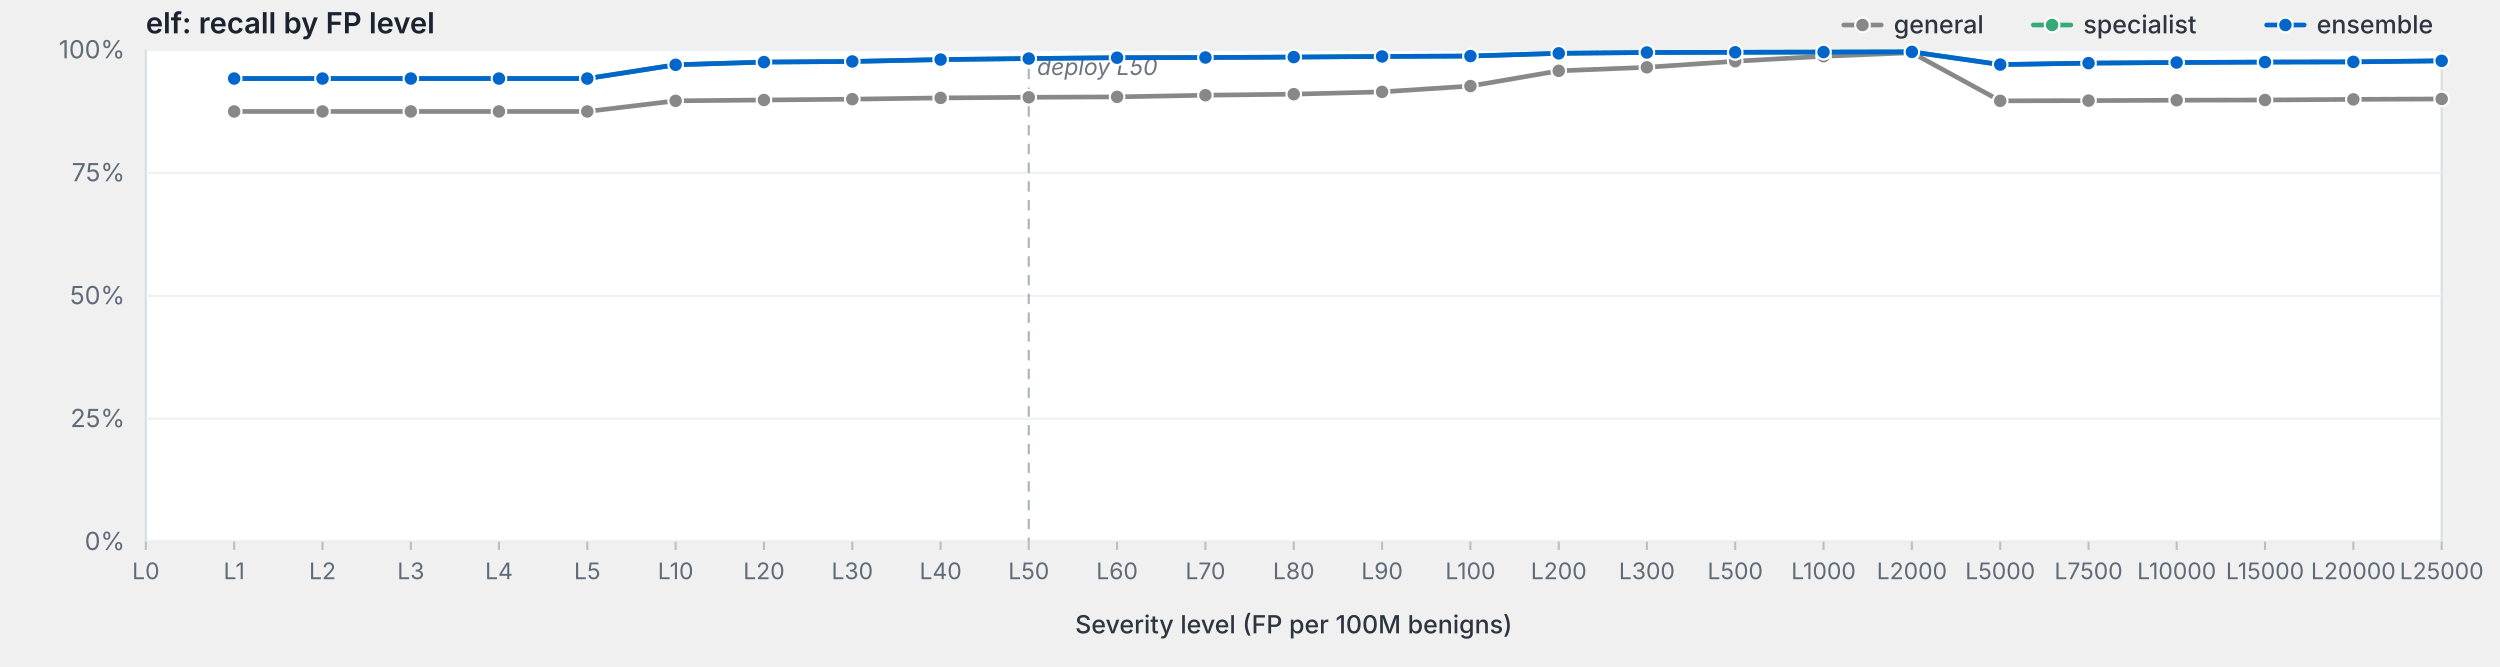
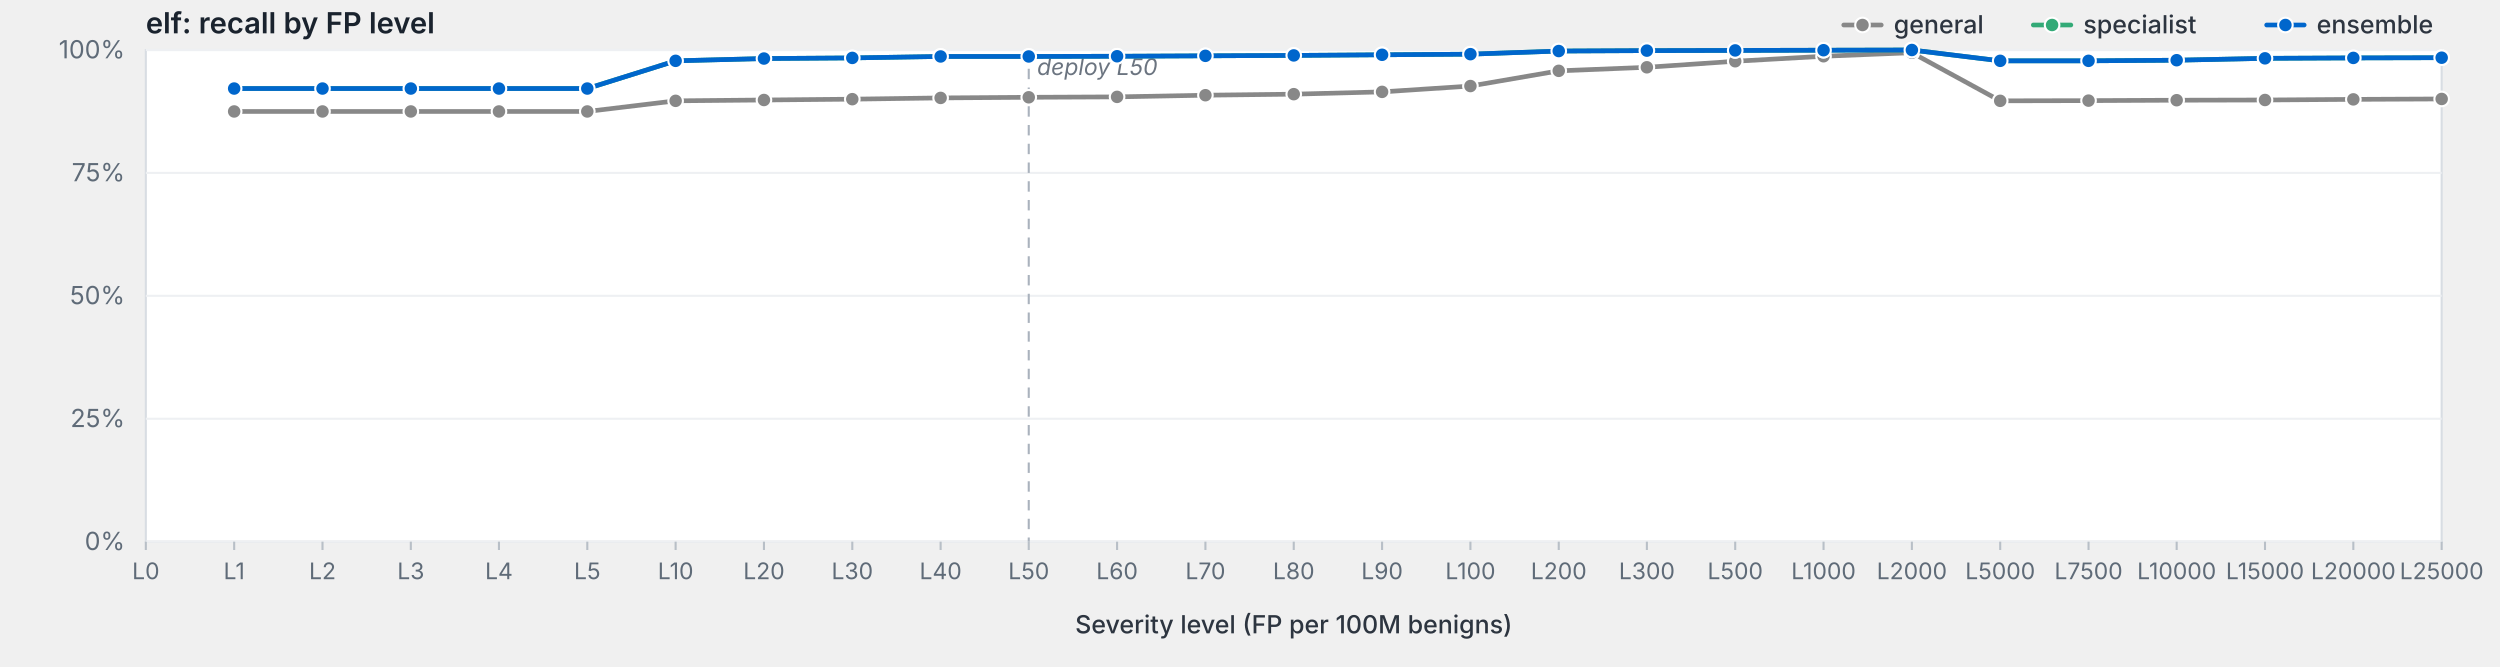
<svg xmlns="http://www.w3.org/2000/svg" viewBox="0 0 1200 320" width="1200" height="320" preserveAspectRatio="xMidYMid meet" role="img" aria-label="elf: recall by FP level">
  <style>svg { background: #fdfdfd; }.frame { fill: #fff; stroke: #d8dde3; stroke-width: 1; }.grid { stroke: #eef0f3; stroke-width: 1; }.tick { stroke: #b8bfc7; stroke-width: 1; }.axis-label { fill: #5f6b78; font-family: -apple-system, BlinkMacSystemFont, "Segoe UI", system-ui, sans-serif; font-size: 12px; }.x-label { fill: #5f6b78; font-family: -apple-system, BlinkMacSystemFont, "Segoe UI", system-ui, sans-serif; font-size: 11px; }.axis-title { fill: #2d3540; font-family: -apple-system, BlinkMacSystemFont, "Segoe UI", system-ui, sans-serif; font-size: 12px; font-weight: 500; }.title { fill: #1a232e; font-family: -apple-system, BlinkMacSystemFont, "Segoe UI", system-ui, sans-serif; font-size: 14px; font-weight: 600; }.deploy-marker { stroke: #aab2bd; stroke-width: 1; stroke-dasharray: 5,4; }.deploy-label { fill: #6b7480; font-family: -apple-system, BlinkMacSystemFont, "Segoe UI", system-ui, sans-serif; font-size: 11px; font-style: italic; }.curve { fill: none; stroke-width: 2.25; stroke-linejoin: round; stroke-linecap: round; }.marker { stroke: #fff; stroke-width: 1; }.legend-text { fill: #2d3540; font-family: -apple-system, BlinkMacSystemFont, "Segoe UI", system-ui, sans-serif; font-size: 12px; font-weight: 500; }</style>
  <text class="title" x="70" y="16">elf: recall by FP level</text>
  <rect class="frame" x="70" y="24" width="1102" height="236" />
  <line class="grid" x1="70" y1="260.0" x2="1172" y2="260.0" />
  <text class="axis-label" x="60" y="264.0" text-anchor="end">0%</text>
  <line class="grid" x1="70" y1="201.0" x2="1172" y2="201.0" />
  <text class="axis-label" x="60" y="205.0" text-anchor="end">25%</text>
  <line class="grid" x1="70" y1="142.0" x2="1172" y2="142.0" />
  <text class="axis-label" x="60" y="146.0" text-anchor="end">50%</text>
  <line class="grid" x1="70" y1="83.0" x2="1172" y2="83.0" />
  <text class="axis-label" x="60" y="87.0" text-anchor="end">75%</text>
  <line class="grid" x1="70" y1="24.0" x2="1172" y2="24.0" />
  <text class="axis-label" x="60" y="28.0" text-anchor="end">100%</text>
  <line class="deploy-marker" x1="493.8" y1="24" x2="493.8" y2="260" />
  <text class="deploy-label" x="497.8" y="36" text-anchor="start">deploy L50</text>
  <line class="tick" x1="70.0" y1="260" x2="70.0" y2="264" />
  <text class="x-label" x="70.0" y="278" text-anchor="middle">L0</text>
  <line class="tick" x1="112.4" y1="260" x2="112.4" y2="264" />
  <text class="x-label" x="112.4" y="278" text-anchor="middle">L1</text>
  <line class="tick" x1="154.8" y1="260" x2="154.8" y2="264" />
  <text class="x-label" x="154.8" y="278" text-anchor="middle">L2</text>
  <line class="tick" x1="197.2" y1="260" x2="197.2" y2="264" />
  <text class="x-label" x="197.2" y="278" text-anchor="middle">L3</text>
  <line class="tick" x1="239.5" y1="260" x2="239.5" y2="264" />
  <text class="x-label" x="239.5" y="278" text-anchor="middle">L4</text>
  <line class="tick" x1="281.9" y1="260" x2="281.9" y2="264" />
  <text class="x-label" x="281.9" y="278" text-anchor="middle">L5</text>
  <line class="tick" x1="324.3" y1="260" x2="324.3" y2="264" />
  <text class="x-label" x="324.3" y="278" text-anchor="middle">L10</text>
  <line class="tick" x1="366.7" y1="260" x2="366.7" y2="264" />
  <text class="x-label" x="366.7" y="278" text-anchor="middle">L20</text>
  <line class="tick" x1="409.1" y1="260" x2="409.1" y2="264" />
  <text class="x-label" x="409.1" y="278" text-anchor="middle">L30</text>
  <line class="tick" x1="451.5" y1="260" x2="451.5" y2="264" />
  <text class="x-label" x="451.5" y="278" text-anchor="middle">L40</text>
  <line class="tick" x1="493.8" y1="260" x2="493.8" y2="264" />
  <text class="x-label" x="493.8" y="278" text-anchor="middle">L50</text>
  <line class="tick" x1="536.2" y1="260" x2="536.2" y2="264" />
  <text class="x-label" x="536.2" y="278" text-anchor="middle">L60</text>
  <line class="tick" x1="578.6" y1="260" x2="578.6" y2="264" />
  <text class="x-label" x="578.6" y="278" text-anchor="middle">L70</text>
  <line class="tick" x1="621.0" y1="260" x2="621.0" y2="264" />
  <text class="x-label" x="621.0" y="278" text-anchor="middle">L80</text>
  <line class="tick" x1="663.4" y1="260" x2="663.4" y2="264" />
  <text class="x-label" x="663.4" y="278" text-anchor="middle">L90</text>
  <line class="tick" x1="705.8" y1="260" x2="705.8" y2="264" />
  <text class="x-label" x="705.8" y="278" text-anchor="middle">L100</text>
  <line class="tick" x1="748.2" y1="260" x2="748.2" y2="264" />
  <text class="x-label" x="748.2" y="278" text-anchor="middle">L200</text>
  <line class="tick" x1="790.5" y1="260" x2="790.5" y2="264" />
  <text class="x-label" x="790.5" y="278" text-anchor="middle">L300</text>
  <line class="tick" x1="832.9" y1="260" x2="832.9" y2="264" />
  <text class="x-label" x="832.9" y="278" text-anchor="middle">L500</text>
  <line class="tick" x1="875.3" y1="260" x2="875.3" y2="264" />
  <text class="x-label" x="875.3" y="278" text-anchor="middle">L1000</text>
  <line class="tick" x1="917.7" y1="260" x2="917.7" y2="264" />
  <text class="x-label" x="917.7" y="278" text-anchor="middle">L2000</text>
  <line class="tick" x1="960.1" y1="260" x2="960.1" y2="264" />
  <text class="x-label" x="960.1" y="278" text-anchor="middle">L5000</text>
  <line class="tick" x1="1002.5" y1="260" x2="1002.5" y2="264" />
  <text class="x-label" x="1002.5" y="278" text-anchor="middle">L7500</text>
  <line class="tick" x1="1044.8" y1="260" x2="1044.8" y2="264" />
  <text class="x-label" x="1044.8" y="278" text-anchor="middle">L10000</text>
  <line class="tick" x1="1087.2" y1="260" x2="1087.2" y2="264" />
  <text class="x-label" x="1087.2" y="278" text-anchor="middle">L15000</text>
  <line class="tick" x1="1129.6" y1="260" x2="1129.6" y2="264" />
  <text class="x-label" x="1129.6" y="278" text-anchor="middle">L20000</text>
  <line class="tick" x1="1172.0" y1="260" x2="1172.0" y2="264" />
  <text class="x-label" x="1172.0" y="278" text-anchor="middle">L25000</text>
  <text class="axis-title" x="621.0" y="304" text-anchor="middle">Severity level (FP per 100M benigns)</text>
  <path class="curve" d="M112.4,53.5 L154.8,53.5 L197.2,53.5 L239.5,53.5 L281.9,53.5 L324.3,48.4 L366.7,48.0 L409.1,47.6 L451.5,47.0 L493.8,46.7 L536.2,46.5 L578.6,45.7 L621.0,45.2 L663.4,44.1 L705.8,41.3 L748.2,34.0 L790.5,32.3 L832.9,29.4 L875.3,27.0 L917.7,25.3 L960.1,48.4 L1002.5,48.3 L1044.8,48.1 L1087.2,48.0 L1129.6,47.7 L1172.0,47.5" stroke="#888" />
  <circle class="marker" cx="112.4" cy="53.5" r="3.5" fill="#888" />
  <circle class="marker" cx="154.8" cy="53.5" r="3.5" fill="#888" />
  <circle class="marker" cx="197.2" cy="53.5" r="3.5" fill="#888" />
  <circle class="marker" cx="239.5" cy="53.5" r="3.5" fill="#888" />
  <circle class="marker" cx="281.9" cy="53.5" r="3.5" fill="#888" />
  <circle class="marker" cx="324.3" cy="48.4" r="3.5" fill="#888" />
  <circle class="marker" cx="366.7" cy="48.0" r="3.5" fill="#888" />
  <circle class="marker" cx="409.1" cy="47.6" r="3.5" fill="#888" />
  <circle class="marker" cx="451.5" cy="47.0" r="3.5" fill="#888" />
  <circle class="marker" cx="493.8" cy="46.7" r="3.5" fill="#888" />
  <circle class="marker" cx="536.2" cy="46.5" r="3.5" fill="#888" />
  <circle class="marker" cx="578.6" cy="45.7" r="3.5" fill="#888" />
  <circle class="marker" cx="621.0" cy="45.2" r="3.5" fill="#888" />
  <circle class="marker" cx="663.4" cy="44.1" r="3.5" fill="#888" />
  <circle class="marker" cx="705.8" cy="41.3" r="3.5" fill="#888" />
  <circle class="marker" cx="748.2" cy="34.0" r="3.5" fill="#888" />
  <circle class="marker" cx="790.5" cy="32.3" r="3.5" fill="#888" />
  <circle class="marker" cx="832.9" cy="29.4" r="3.5" fill="#888" />
  <circle class="marker" cx="875.3" cy="27.0" r="3.5" fill="#888" />
  <circle class="marker" cx="917.7" cy="25.3" r="3.5" fill="#888" />
  <circle class="marker" cx="960.1" cy="48.4" r="3.5" fill="#888" />
  <circle class="marker" cx="1002.5" cy="48.3" r="3.5" fill="#888" />
  <circle class="marker" cx="1044.8" cy="48.1" r="3.5" fill="#888" />
  <circle class="marker" cx="1087.2" cy="48.0" r="3.5" fill="#888" />
  <circle class="marker" cx="1129.6" cy="47.7" r="3.5" fill="#888" />
  <circle class="marker" cx="1172.0" cy="47.5" r="3.5" fill="#888" />
-   <path class="curve" d="M112.4,37.7 L154.8,37.7 L197.2,37.7 L239.5,37.7 L281.9,37.7 L324.3,31.1 L366.7,29.8 L409.1,29.5 L451.5,28.6 L493.8,28.1 L536.2,27.7 L578.6,27.6 L621.0,27.4 L663.4,27.1 L705.8,26.9 L748.2,25.6 L790.5,25.2 L832.9,25.1 L875.3,25.0 L917.7,24.9 L960.1,31.0 L1002.5,30.3 L1044.8,30.0 L1087.2,29.8 L1129.6,29.7 L1172.0,29.2" stroke="#3a7" />
-   <circle class="marker" cx="112.4" cy="37.7" r="3.5" fill="#3a7" />
-   <circle class="marker" cx="154.8" cy="37.7" r="3.5" fill="#3a7" />
-   <circle class="marker" cx="197.2" cy="37.7" r="3.5" fill="#3a7" />
-   <circle class="marker" cx="239.5" cy="37.7" r="3.5" fill="#3a7" />
-   <circle class="marker" cx="281.9" cy="37.7" r="3.5" fill="#3a7" />
-   <circle class="marker" cx="324.3" cy="31.1" r="3.5" fill="#3a7" />
-   <circle class="marker" cx="366.7" cy="29.8" r="3.5" fill="#3a7" />
-   <circle class="marker" cx="409.1" cy="29.5" r="3.5" fill="#3a7" />
-   <circle class="marker" cx="451.5" cy="28.6" r="3.5" fill="#3a7" />
-   <circle class="marker" cx="493.8" cy="28.1" r="3.5" fill="#3a7" />
-   <circle class="marker" cx="536.2" cy="27.7" r="3.5" fill="#3a7" />
-   <circle class="marker" cx="578.6" cy="27.6" r="3.5" fill="#3a7" />
-   <circle class="marker" cx="621.0" cy="27.4" r="3.5" fill="#3a7" />
-   <circle class="marker" cx="663.4" cy="27.1" r="3.5" fill="#3a7" />
-   <circle class="marker" cx="705.8" cy="26.9" r="3.5" fill="#3a7" />
-   <circle class="marker" cx="748.2" cy="25.6" r="3.5" fill="#3a7" />
-   <circle class="marker" cx="790.5" cy="25.2" r="3.5" fill="#3a7" />
-   <circle class="marker" cx="832.9" cy="25.1" r="3.5" fill="#3a7" />
-   <circle class="marker" cx="875.3" cy="25.0" r="3.5" fill="#3a7" />
-   <circle class="marker" cx="917.7" cy="24.9" r="3.5" fill="#3a7" />
-   <circle class="marker" cx="960.1" cy="31.0" r="3.5" fill="#3a7" />
-   <circle class="marker" cx="1002.5" cy="30.3" r="3.5" fill="#3a7" />
-   <circle class="marker" cx="1044.8" cy="30.0" r="3.5" fill="#3a7" />
-   <circle class="marker" cx="1087.2" cy="29.8" r="3.5" fill="#3a7" />
-   <circle class="marker" cx="1129.6" cy="29.7" r="3.5" fill="#3a7" />
-   <circle class="marker" cx="1172.0" cy="29.2" r="3.5" fill="#3a7" />
-   <path class="curve" d="M112.4,37.7 L154.8,37.7 L197.2,37.7 L239.5,37.7 L281.9,37.7 L324.3,31.1 L366.7,29.8 L409.1,29.5 L451.5,28.6 L493.8,28.1 L536.2,27.7 L578.6,27.6 L621.0,27.4 L663.4,27.1 L705.8,26.9 L748.2,25.6 L790.5,25.2 L832.9,25.1 L875.3,25.0 L917.7,24.9 L960.1,31.0 L1002.5,30.3 L1044.8,30.0 L1087.2,29.8 L1129.6,29.7 L1172.0,29.2" stroke="#06c" />
-   <circle class="marker" cx="112.4" cy="37.7" r="3.5" fill="#06c" />
-   <circle class="marker" cx="154.8" cy="37.7" r="3.5" fill="#06c" />
-   <circle class="marker" cx="197.2" cy="37.7" r="3.5" fill="#06c" />
-   <circle class="marker" cx="239.5" cy="37.7" r="3.5" fill="#06c" />
-   <circle class="marker" cx="281.9" cy="37.7" r="3.5" fill="#06c" />
-   <circle class="marker" cx="324.3" cy="31.1" r="3.5" fill="#06c" />
-   <circle class="marker" cx="366.7" cy="29.8" r="3.5" fill="#06c" />
-   <circle class="marker" cx="409.1" cy="29.5" r="3.5" fill="#06c" />
-   <circle class="marker" cx="451.5" cy="28.6" r="3.5" fill="#06c" />
-   <circle class="marker" cx="493.8" cy="28.1" r="3.5" fill="#06c" />
-   <circle class="marker" cx="536.2" cy="27.7" r="3.5" fill="#06c" />
-   <circle class="marker" cx="578.6" cy="27.6" r="3.5" fill="#06c" />
-   <circle class="marker" cx="621.0" cy="27.4" r="3.5" fill="#06c" />
-   <circle class="marker" cx="663.4" cy="27.1" r="3.5" fill="#06c" />
-   <circle class="marker" cx="705.8" cy="26.9" r="3.5" fill="#06c" />
-   <circle class="marker" cx="748.2" cy="25.6" r="3.5" fill="#06c" />
-   <circle class="marker" cx="790.5" cy="25.2" r="3.5" fill="#06c" />
-   <circle class="marker" cx="832.9" cy="25.1" r="3.5" fill="#06c" />
-   <circle class="marker" cx="875.3" cy="25.0" r="3.5" fill="#06c" />
-   <circle class="marker" cx="917.7" cy="24.9" r="3.5" fill="#06c" />
-   <circle class="marker" cx="960.1" cy="31.0" r="3.5" fill="#06c" />
-   <circle class="marker" cx="1002.5" cy="30.3" r="3.5" fill="#06c" />
-   <circle class="marker" cx="1044.8" cy="30.0" r="3.5" fill="#06c" />
-   <circle class="marker" cx="1087.2" cy="29.8" r="3.5" fill="#06c" />
-   <circle class="marker" cx="1129.6" cy="29.7" r="3.5" fill="#06c" />
-   <circle class="marker" cx="1172.0" cy="29.2" r="3.5" fill="#06c" />
+   <path class="curve" d="M112.4,42.5 L154.8,42.5 L197.2,42.5 L239.5,42.5 L281.9,42.5 L324.3,29.2 L366.7,28.1 L409.1,27.8 L451.5,27.1 L493.8,27.1 L536.2,27.0 L578.6,26.8 L621.0,26.6 L663.4,26.3 L705.8,26.0 L748.2,24.5 L790.5,24.3 L832.9,24.2 L875.3,24.1 L917.7,24.0 L960.1,29.2 L1002.5,29.2 L1044.8,28.9 L1087.2,28.0 L1129.6,27.8 L1172.0,27.7" stroke="#3a7" />
+   <circle class="marker" cx="112.4" cy="42.5" r="3.5" fill="#3a7" />
+   <circle class="marker" cx="154.8" cy="42.5" r="3.5" fill="#3a7" />
+   <circle class="marker" cx="197.2" cy="42.5" r="3.5" fill="#3a7" />
+   <circle class="marker" cx="239.5" cy="42.5" r="3.5" fill="#3a7" />
+   <circle class="marker" cx="281.9" cy="42.5" r="3.5" fill="#3a7" />
+   <circle class="marker" cx="324.3" cy="29.2" r="3.5" fill="#3a7" />
+   <circle class="marker" cx="366.7" cy="28.1" r="3.5" fill="#3a7" />
+   <circle class="marker" cx="409.1" cy="27.8" r="3.5" fill="#3a7" />
+   <circle class="marker" cx="451.5" cy="27.1" r="3.5" fill="#3a7" />
+   <circle class="marker" cx="493.8" cy="27.1" r="3.5" fill="#3a7" />
+   <circle class="marker" cx="536.2" cy="27.0" r="3.5" fill="#3a7" />
+   <circle class="marker" cx="578.6" cy="26.8" r="3.5" fill="#3a7" />
+   <circle class="marker" cx="621.0" cy="26.6" r="3.5" fill="#3a7" />
+   <circle class="marker" cx="663.4" cy="26.3" r="3.5" fill="#3a7" />
+   <circle class="marker" cx="705.8" cy="26.0" r="3.5" fill="#3a7" />
+   <circle class="marker" cx="748.2" cy="24.5" r="3.5" fill="#3a7" />
+   <circle class="marker" cx="790.5" cy="24.3" r="3.5" fill="#3a7" />
+   <circle class="marker" cx="832.9" cy="24.2" r="3.5" fill="#3a7" />
+   <circle class="marker" cx="875.3" cy="24.1" r="3.5" fill="#3a7" />
+   <circle class="marker" cx="917.7" cy="24.0" r="3.5" fill="#3a7" />
+   <circle class="marker" cx="960.1" cy="29.2" r="3.5" fill="#3a7" />
+   <circle class="marker" cx="1002.5" cy="29.2" r="3.5" fill="#3a7" />
+   <circle class="marker" cx="1044.8" cy="28.9" r="3.5" fill="#3a7" />
+   <circle class="marker" cx="1087.2" cy="28.0" r="3.5" fill="#3a7" />
+   <circle class="marker" cx="1129.6" cy="27.8" r="3.5" fill="#3a7" />
+   <circle class="marker" cx="1172.0" cy="27.7" r="3.5" fill="#3a7" />
+   <path class="curve" d="M112.4,42.5 L154.8,42.5 L197.2,42.5 L239.5,42.5 L281.9,42.5 L324.3,29.2 L366.7,28.1 L409.1,27.8 L451.5,27.1 L493.8,27.1 L536.2,27.0 L578.6,26.8 L621.0,26.6 L663.4,26.3 L705.8,26.0 L748.2,24.5 L790.5,24.3 L832.9,24.2 L875.3,24.1 L917.7,24.0 L960.1,29.2 L1002.5,29.2 L1044.8,28.9 L1087.2,28.0 L1129.6,27.8 L1172.0,27.7" stroke="#06c" />
+   <circle class="marker" cx="112.4" cy="42.5" r="3.5" fill="#06c" />
+   <circle class="marker" cx="154.8" cy="42.5" r="3.5" fill="#06c" />
+   <circle class="marker" cx="197.2" cy="42.5" r="3.5" fill="#06c" />
+   <circle class="marker" cx="239.5" cy="42.5" r="3.5" fill="#06c" />
+   <circle class="marker" cx="281.9" cy="42.5" r="3.5" fill="#06c" />
+   <circle class="marker" cx="324.3" cy="29.2" r="3.5" fill="#06c" />
+   <circle class="marker" cx="366.7" cy="28.1" r="3.5" fill="#06c" />
+   <circle class="marker" cx="409.1" cy="27.8" r="3.5" fill="#06c" />
+   <circle class="marker" cx="451.5" cy="27.1" r="3.5" fill="#06c" />
+   <circle class="marker" cx="493.8" cy="27.1" r="3.5" fill="#06c" />
+   <circle class="marker" cx="536.2" cy="27.0" r="3.5" fill="#06c" />
+   <circle class="marker" cx="578.6" cy="26.8" r="3.5" fill="#06c" />
+   <circle class="marker" cx="621.0" cy="26.6" r="3.5" fill="#06c" />
+   <circle class="marker" cx="663.4" cy="26.3" r="3.5" fill="#06c" />
+   <circle class="marker" cx="705.8" cy="26.0" r="3.5" fill="#06c" />
+   <circle class="marker" cx="748.2" cy="24.5" r="3.5" fill="#06c" />
+   <circle class="marker" cx="790.5" cy="24.3" r="3.5" fill="#06c" />
+   <circle class="marker" cx="832.9" cy="24.2" r="3.5" fill="#06c" />
+   <circle class="marker" cx="875.3" cy="24.1" r="3.5" fill="#06c" />
+   <circle class="marker" cx="917.7" cy="24.0" r="3.5" fill="#06c" />
+   <circle class="marker" cx="960.1" cy="29.2" r="3.5" fill="#06c" />
+   <circle class="marker" cx="1002.5" cy="29.2" r="3.5" fill="#06c" />
+   <circle class="marker" cx="1044.8" cy="28.9" r="3.5" fill="#06c" />
+   <circle class="marker" cx="1087.2" cy="28.0" r="3.5" fill="#06c" />
+   <circle class="marker" cx="1129.6" cy="27.8" r="3.5" fill="#06c" />
+   <circle class="marker" cx="1172.0" cy="27.7" r="3.5" fill="#06c" />
  <line x1="1088.0" y1="12.0" x2="1106.0" y2="12.0" stroke="#06c" stroke-width="2.25" stroke-linecap="round" />
  <circle cx="1097.0" cy="12.0" r="3.5" fill="#06c" stroke="#fff" stroke-width="1" />
  <text class="legend-text" x="1112.0" y="16.0">ensemble</text>
  <line x1="976.0" y1="12.0" x2="994.0" y2="12.0" stroke="#3a7" stroke-width="2.25" stroke-linecap="round" />
  <circle cx="985.0" cy="12.0" r="3.5" fill="#3a7" stroke="#fff" stroke-width="1" />
  <text class="legend-text" x="1000.0" y="16.0">specialist</text>
  <line x1="885.0" y1="12.0" x2="903.0" y2="12.0" stroke="#888" stroke-width="2.25" stroke-linecap="round" />
  <circle cx="894.0" cy="12.0" r="3.5" fill="#888" stroke="#fff" stroke-width="1" />
  <text class="legend-text" x="909.0" y="16.0">general</text>
</svg>
